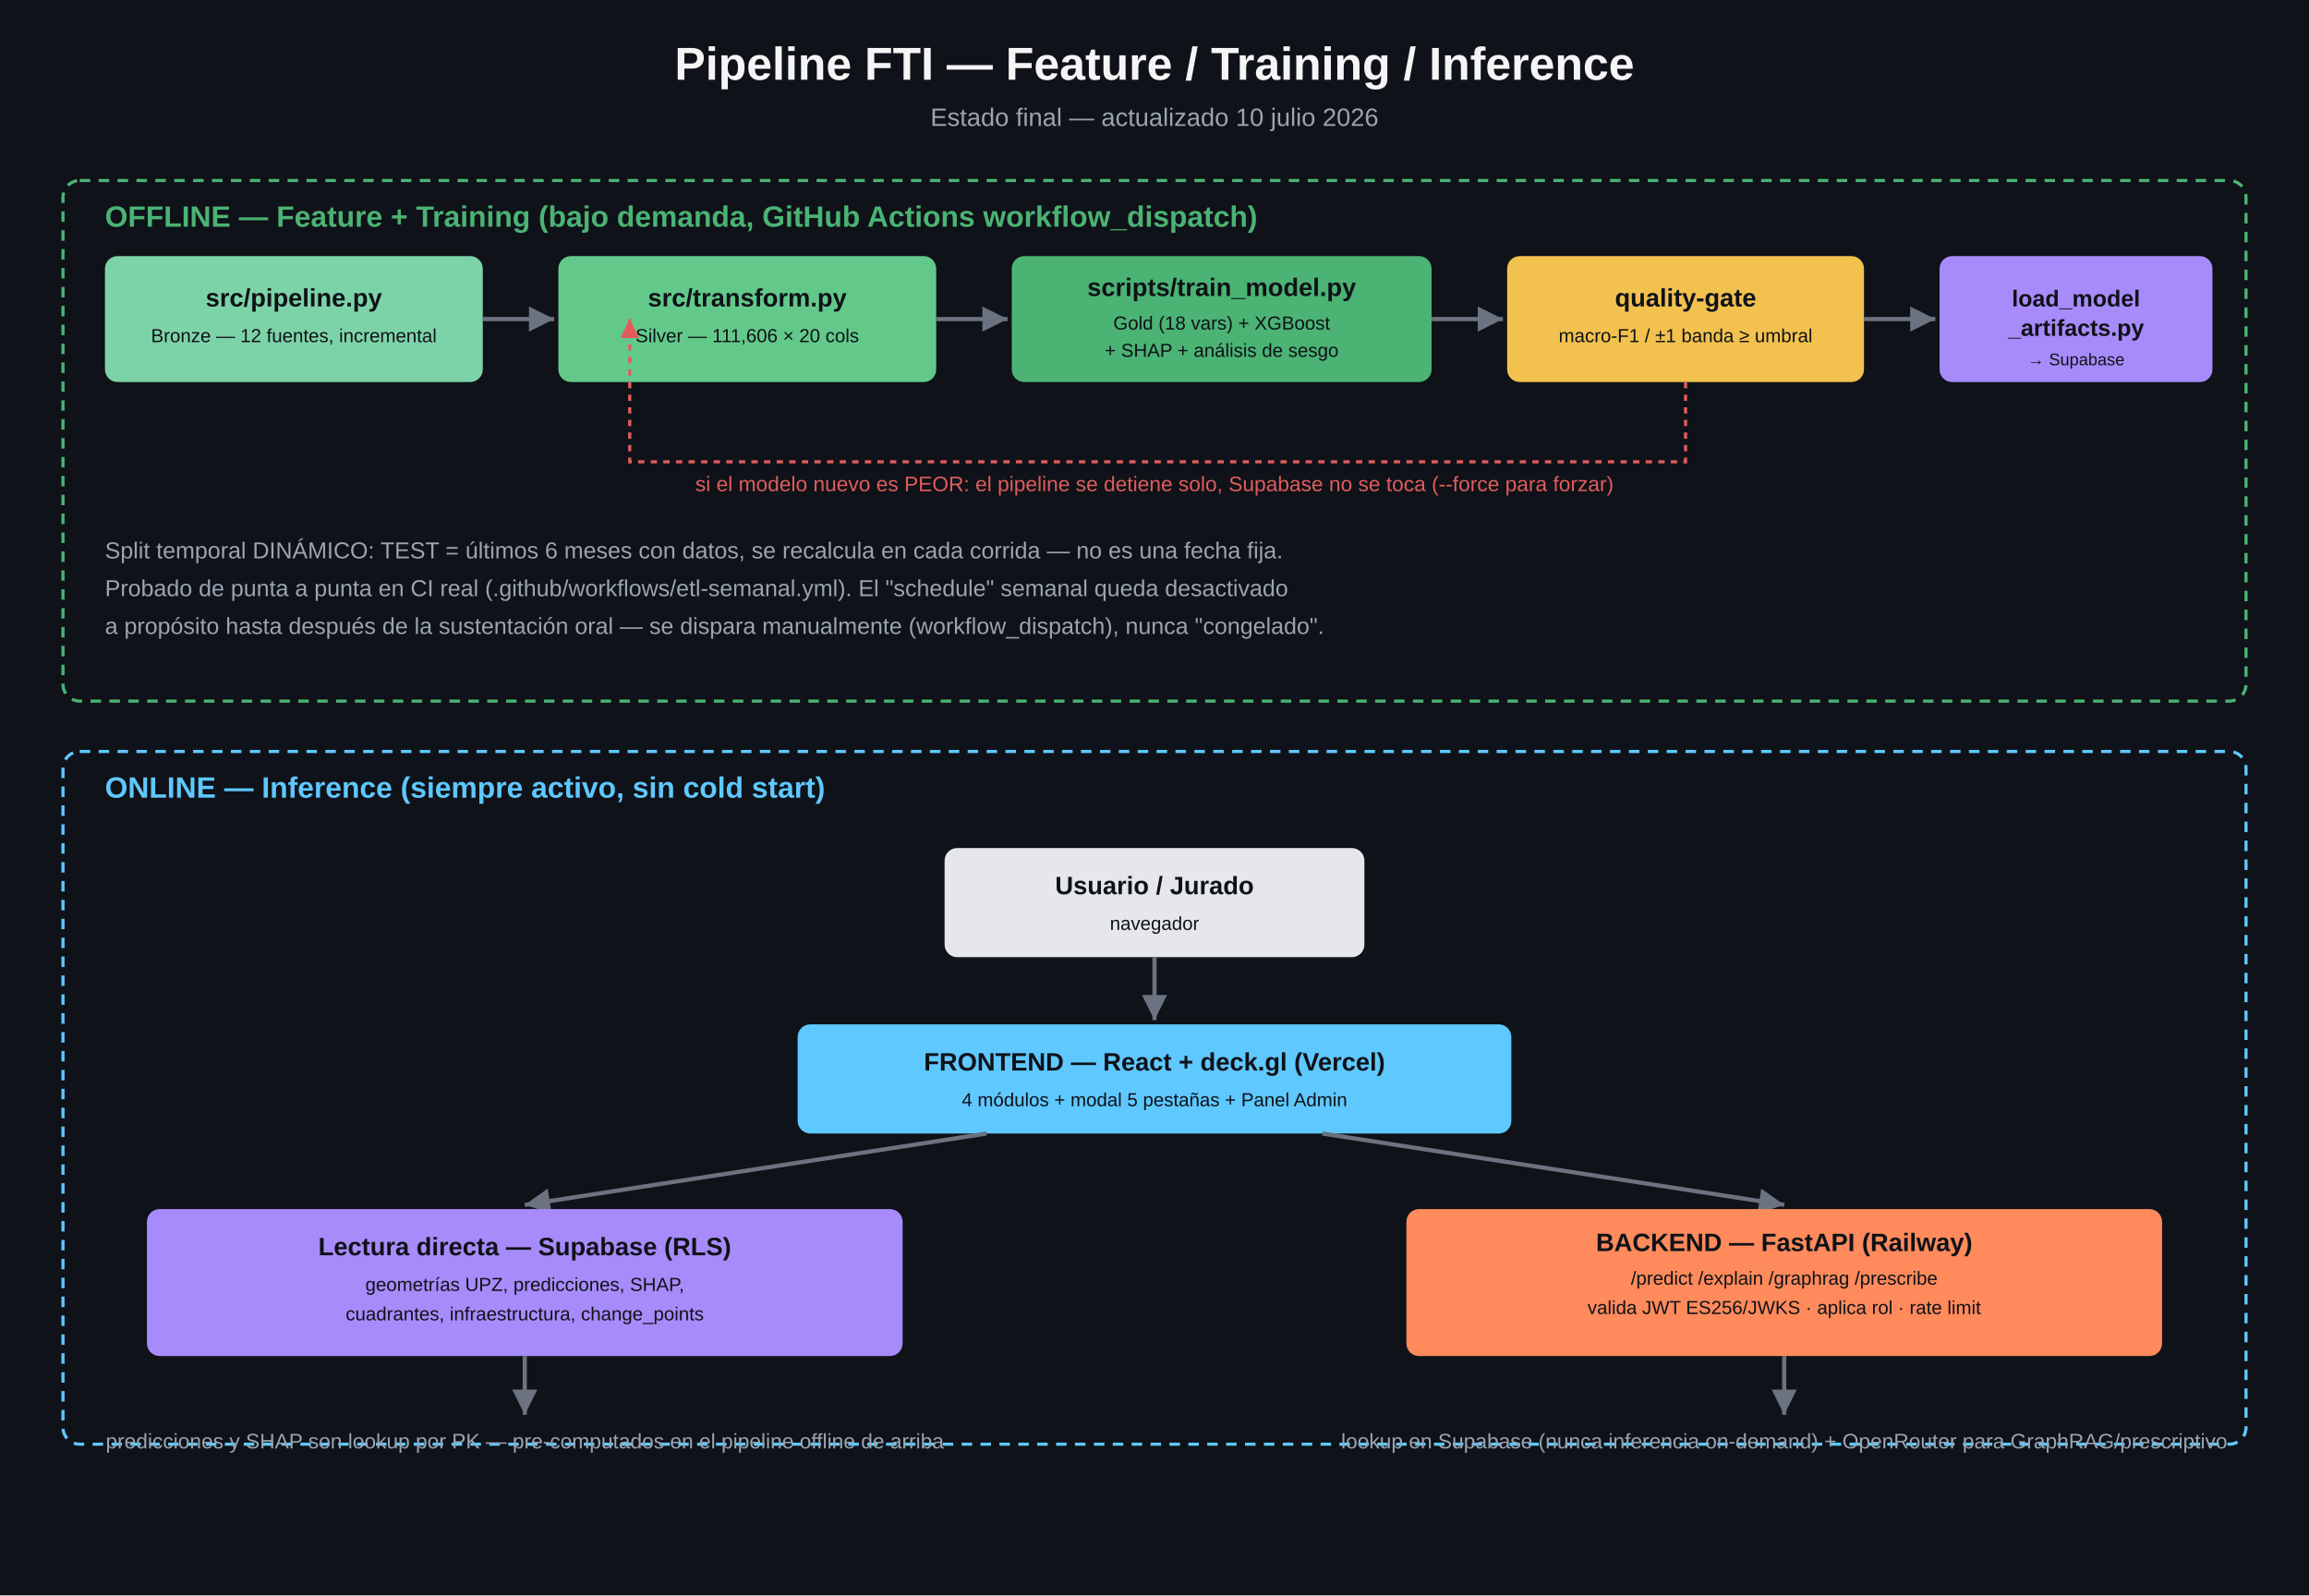
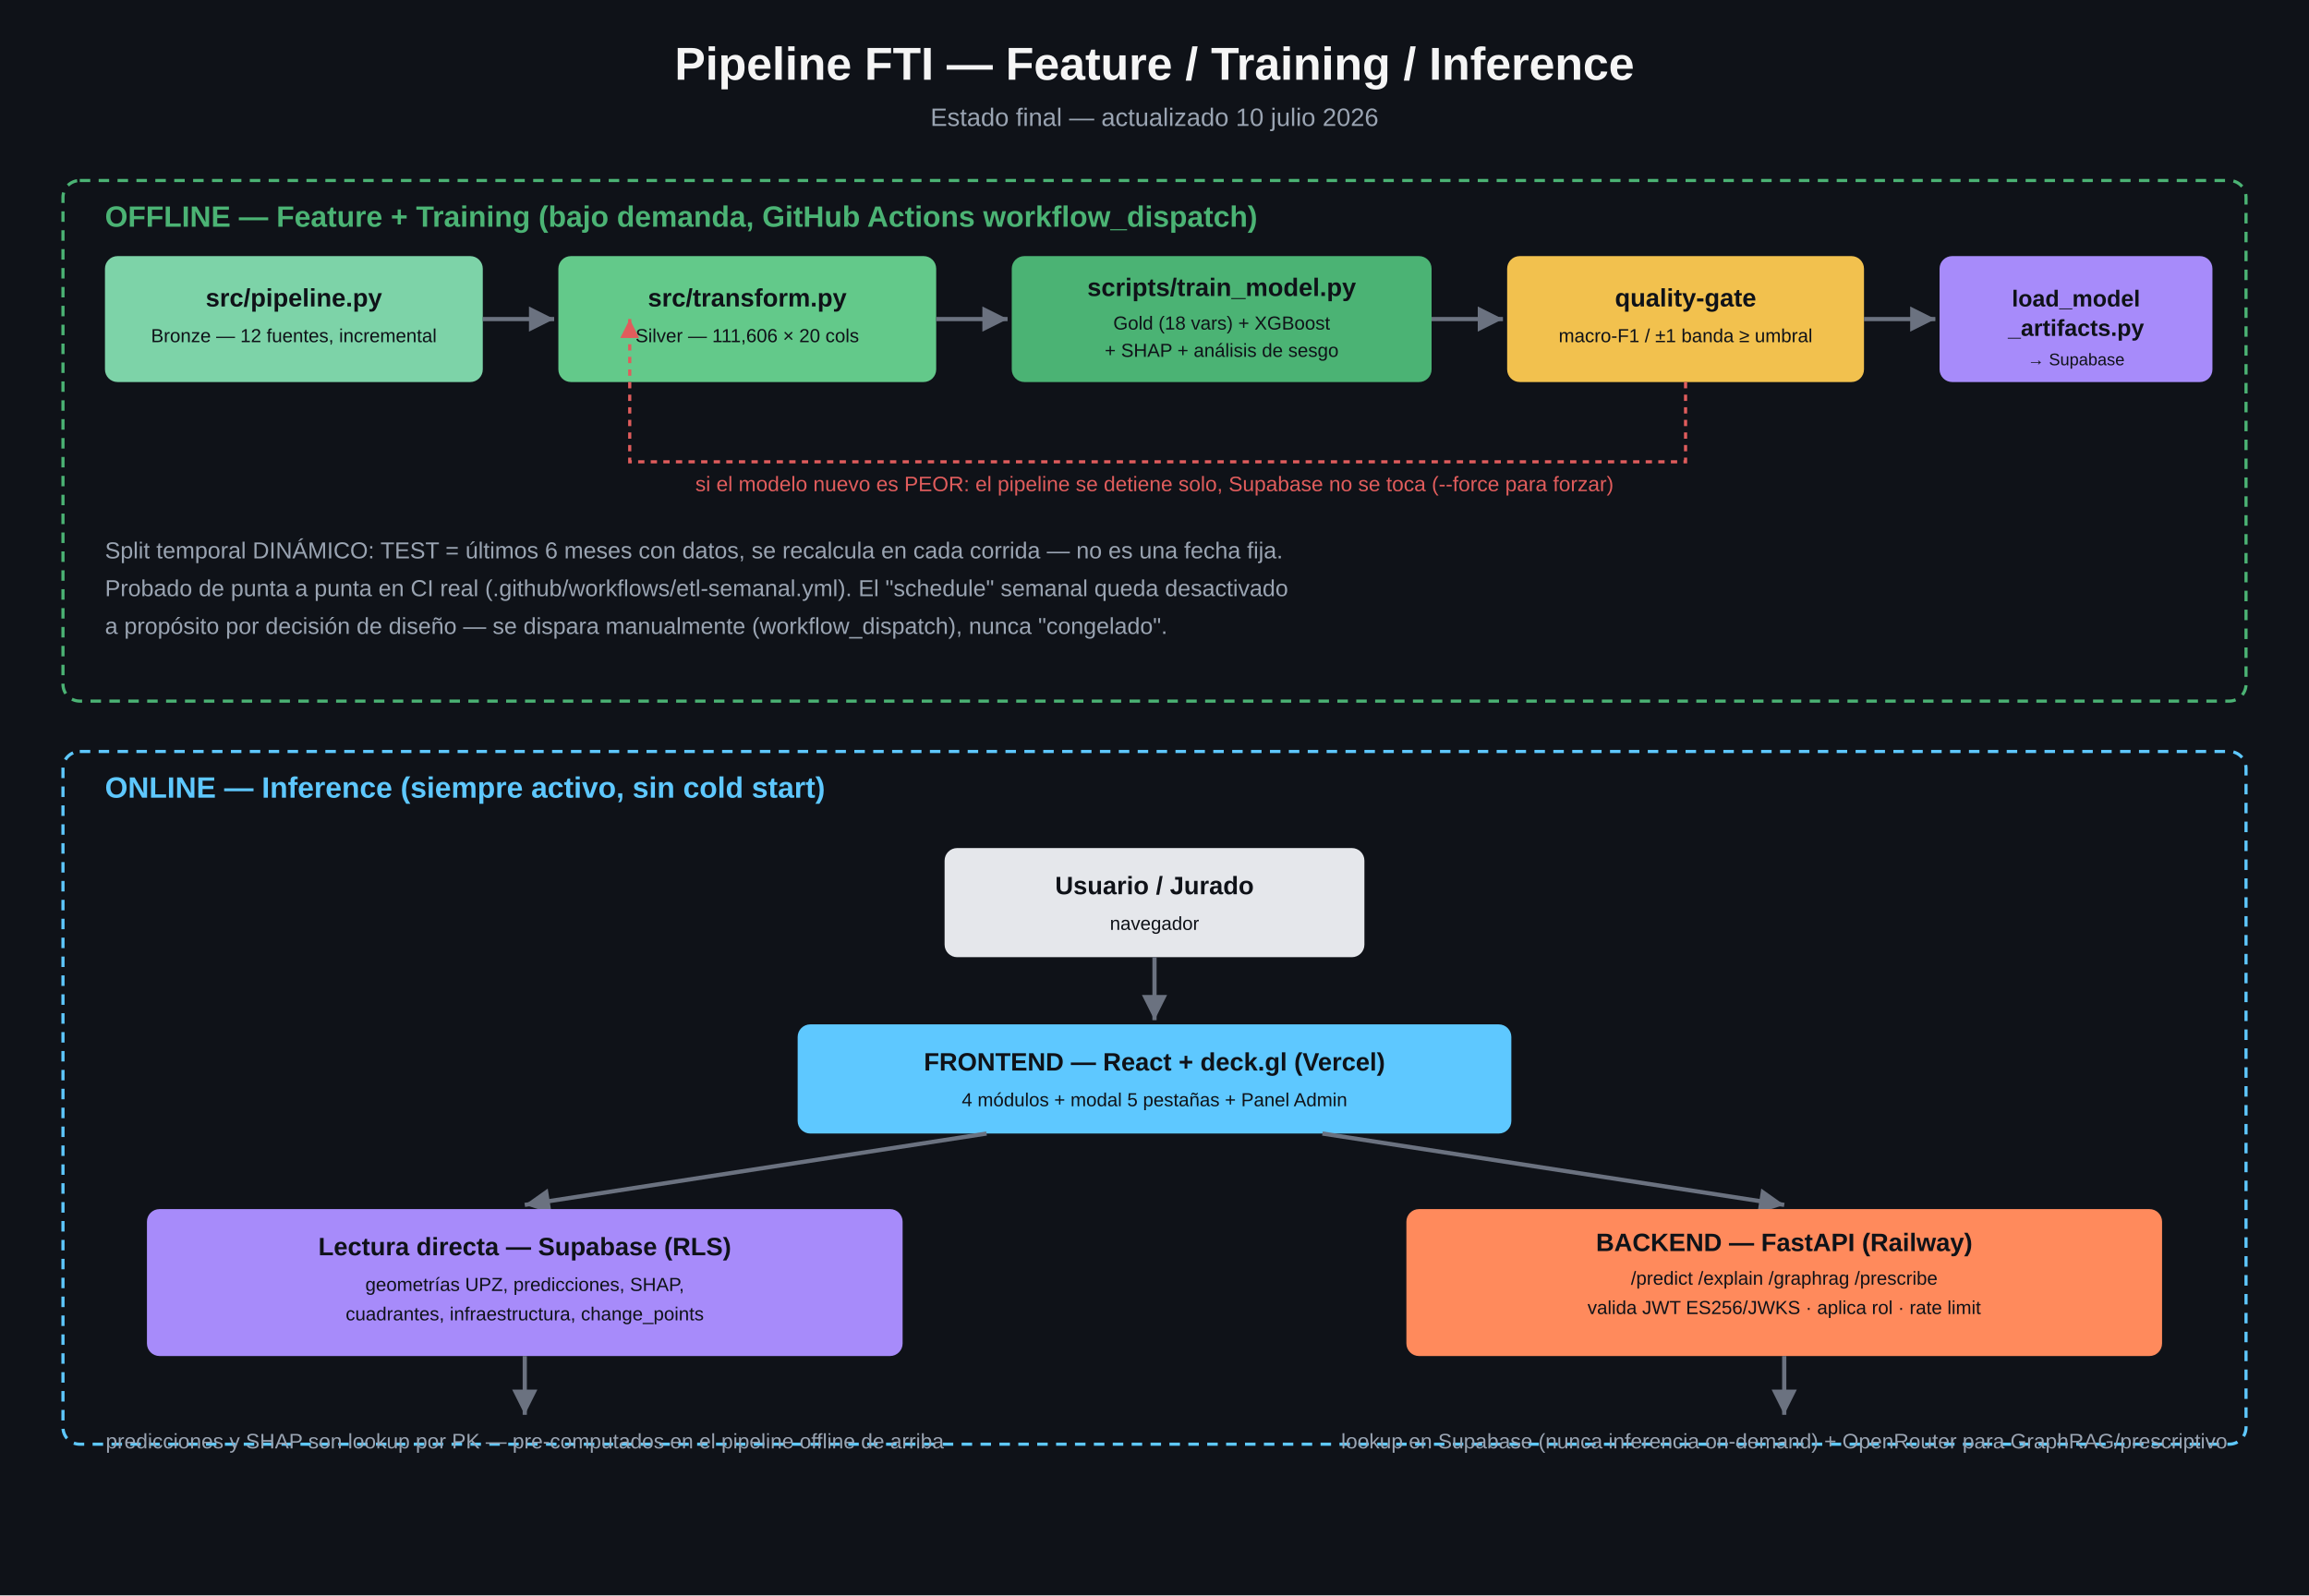
<svg xmlns="http://www.w3.org/2000/svg" viewBox="0 0 1100 760" font-family="Segoe UI, Arial, sans-serif">
  <rect x="0" y="0" width="1100" height="760" fill="#0f1218" />
  <text x="550" y="38" text-anchor="middle" font-size="22" font-weight="700" fill="#f5f5f5">Pipeline FTI — Feature / Training / Inference</text>
  <text x="550" y="60" text-anchor="middle" font-size="12" fill="#9aa4b2">Estado final — actualizado 10 julio 2026</text>
  <rect x="30" y="86" width="1040" height="248" rx="8" fill="none" stroke="#4bb374" stroke-width="1.5" stroke-dasharray="5,4" />
  <text x="50" y="108" font-size="14" font-weight="700" fill="#4bb374">OFFLINE — Feature + Training (bajo demanda, GitHub Actions workflow_dispatch)</text>
  <g font-size="12" font-weight="700" fill="#0f1218">
    <rect x="50" y="122" width="180" height="60" rx="6" fill="#7dd3a8" />
    <text x="140" y="146" text-anchor="middle" font-size="12">src/pipeline.py</text>
    <text x="140" y="163" text-anchor="middle" font-size="9" font-weight="400">Bronze — 12 fuentes, incremental</text>
  </g>
  <line x1="230" y1="152" x2="264" y2="152" stroke="#6b7280" stroke-width="2" marker-end="url(#arrow)" />
  <g font-size="12" font-weight="700" fill="#0f1218">
    <rect x="266" y="122" width="180" height="60" rx="6" fill="#63c98a" />
    <text x="356" y="146" text-anchor="middle" font-size="12">src/transform.py</text>
    <text x="356" y="163" text-anchor="middle" font-size="9" font-weight="400">Silver — 111,606 × 20 cols</text>
  </g>
  <line x1="446" y1="152" x2="480" y2="152" stroke="#6b7280" stroke-width="2" marker-end="url(#arrow)" />
  <g font-size="12" font-weight="700" fill="#0f1218">
    <rect x="482" y="122" width="200" height="60" rx="6" fill="#4bb374" />
    <text x="582" y="141" text-anchor="middle" font-size="12">scripts/train_model.py</text>
    <text x="582" y="157" text-anchor="middle" font-size="9" font-weight="400">Gold (18 vars) + XGBoost</text>
    <text x="582" y="170" text-anchor="middle" font-size="9" font-weight="400">+ SHAP + análisis de sesgo</text>
  </g>
  <line x1="682" y1="152" x2="716" y2="152" stroke="#6b7280" stroke-width="2" marker-end="url(#arrow)" />
  <g font-size="12" font-weight="700" fill="#0f1218">
    <rect x="718" y="122" width="170" height="60" rx="6" fill="#f2c14e" />
    <text x="803" y="146" text-anchor="middle" font-size="12">quality-gate</text>
    <text x="803" y="163" text-anchor="middle" font-size="9" font-weight="400">macro-F1 / ±1 banda ≥ umbral</text>
  </g>
  <line x1="888" y1="152" x2="922" y2="152" stroke="#6b7280" stroke-width="2" marker-end="url(#arrow)" />
  <g font-size="12" font-weight="700" fill="#0f1218">
    <rect x="924" y="122" width="130" height="60" rx="6" fill="#a78bfa" />
    <text x="989" y="146" text-anchor="middle" font-size="11">load_model</text>
    <text x="989" y="160" text-anchor="middle" font-size="11">_artifacts.py</text>
    <text x="989" y="174" text-anchor="middle" font-size="8" font-weight="400">→ Supabase</text>
  </g>
  <path d="M 803 182 L 803 220 L 300 220 L 300 152" fill="none" stroke="#e05c5c" stroke-width="1.5" stroke-dasharray="3,3" marker-end="url(#arrowred)" />
  <text x="550" y="234" text-anchor="middle" font-size="10" fill="#e05c5c">si el modelo nuevo es PEOR: el pipeline se detiene solo, Supabase no se toca (--force para forzar)</text>
  <text x="50" y="266" font-size="11" fill="#9aa4b2">Split temporal DINÁMICO: TEST = últimos 6 meses con datos, se recalcula en cada corrida — no es una fecha fija.</text>
  <text x="50" y="284" font-size="11" fill="#9aa4b2">Probado de punta a punta en CI real (.github/workflows/etl-semanal.yml). El "schedule" semanal queda desactivado</text>
-   <text x="50" y="302" font-size="11" fill="#9aa4b2">a propósito hasta después de la sustentación oral — se dispara manualmente (workflow_dispatch), nunca "congelado".</text>
+   <text x="50" y="302" font-size="11" fill="#9aa4b2">a propósito por decisión de diseño — se dispara manualmente (workflow_dispatch), nunca "congelado".</text>
  <rect x="30" y="358" width="1040" height="330" rx="8" fill="none" stroke="#5ec8ff" stroke-width="1.5" stroke-dasharray="5,4" />
  <text x="50" y="380" font-size="14" font-weight="700" fill="#5ec8ff">ONLINE — Inference (siempre activo, sin cold start)</text>
  <g font-size="12" font-weight="700" fill="#0f1218">
    <rect x="450" y="404" width="200" height="52" rx="6" fill="#e5e7eb" />
    <text x="550" y="426" text-anchor="middle" font-size="12">Usuario / Jurado</text>
    <text x="550" y="443" text-anchor="middle" font-size="9" font-weight="400">navegador</text>
  </g>
  <line x1="550" y1="456" x2="550" y2="486" stroke="#6b7280" stroke-width="2" marker-end="url(#arrow)" />
  <g font-size="12" font-weight="700" fill="#0f1218">
    <rect x="380" y="488" width="340" height="52" rx="6" fill="#5ec8ff" />
    <text x="550" y="510" text-anchor="middle" font-size="12">FRONTEND — React + deck.gl (Vercel)</text>
    <text x="550" y="527" text-anchor="middle" font-size="9" font-weight="400">4 módulos + modal 5 pestañas + Panel Admin</text>
  </g>
  <line x1="470" y1="540" x2="250" y2="574" stroke="#6b7280" stroke-width="2" marker-end="url(#arrow)" />
  <line x1="630" y1="540" x2="850" y2="574" stroke="#6b7280" stroke-width="2" marker-end="url(#arrow)" />
  <g font-size="12" font-weight="700" fill="#0f1218">
    <rect x="70" y="576" width="360" height="70" rx="6" fill="#a78bfa" />
    <text x="250" y="598" text-anchor="middle" font-size="12">Lectura directa — Supabase (RLS)</text>
    <text x="250" y="615" text-anchor="middle" font-size="9" font-weight="400">geometrías UPZ, predicciones, SHAP,</text>
    <text x="250" y="629" text-anchor="middle" font-size="9" font-weight="400">cuadrantes, infraestructura, change_points</text>
  </g>
  <g font-size="12" font-weight="700" fill="#0f1218">
    <rect x="670" y="576" width="360" height="70" rx="6" fill="#ff8a5c" />
    <text x="850" y="596" text-anchor="middle" font-size="12">BACKEND — FastAPI (Railway)</text>
    <text x="850" y="612" text-anchor="middle" font-size="9" font-weight="400">/predict /explain /graphrag /prescribe</text>
    <text x="850" y="626" text-anchor="middle" font-size="9" font-weight="400">valida JWT ES256/JWKS · aplica rol · rate limit</text>
  </g>
  <line x1="850" y1="646" x2="850" y2="674" stroke="#6b7280" stroke-width="2" marker-end="url(#arrow)" />
  <text x="850" y="690" text-anchor="middle" font-size="10" fill="#9aa4b2">lookup en Supabase (nunca inferencia on-demand) + OpenRouter para GraphRAG/prescriptivo</text>
  <line x1="250" y1="646" x2="250" y2="674" stroke="#6b7280" stroke-width="2" marker-end="url(#arrow)" />
  <text x="250" y="690" text-anchor="middle" font-size="10" fill="#9aa4b2">predicciones y SHAP son lookup por PK — pre-computados en el pipeline offline de arriba</text>
  <defs>
    <marker id="arrow" markerWidth="8" markerHeight="8" refX="6" refY="3" orient="auto">
      <path d="M0,0 L6,3 L0,6 Z" fill="#6b7280" />
    </marker>
    <marker id="arrowred" markerWidth="8" markerHeight="8" refX="6" refY="3" orient="auto">
      <path d="M0,0 L6,3 L0,6 Z" fill="#e05c5c" />
    </marker>
  </defs>
</svg>
